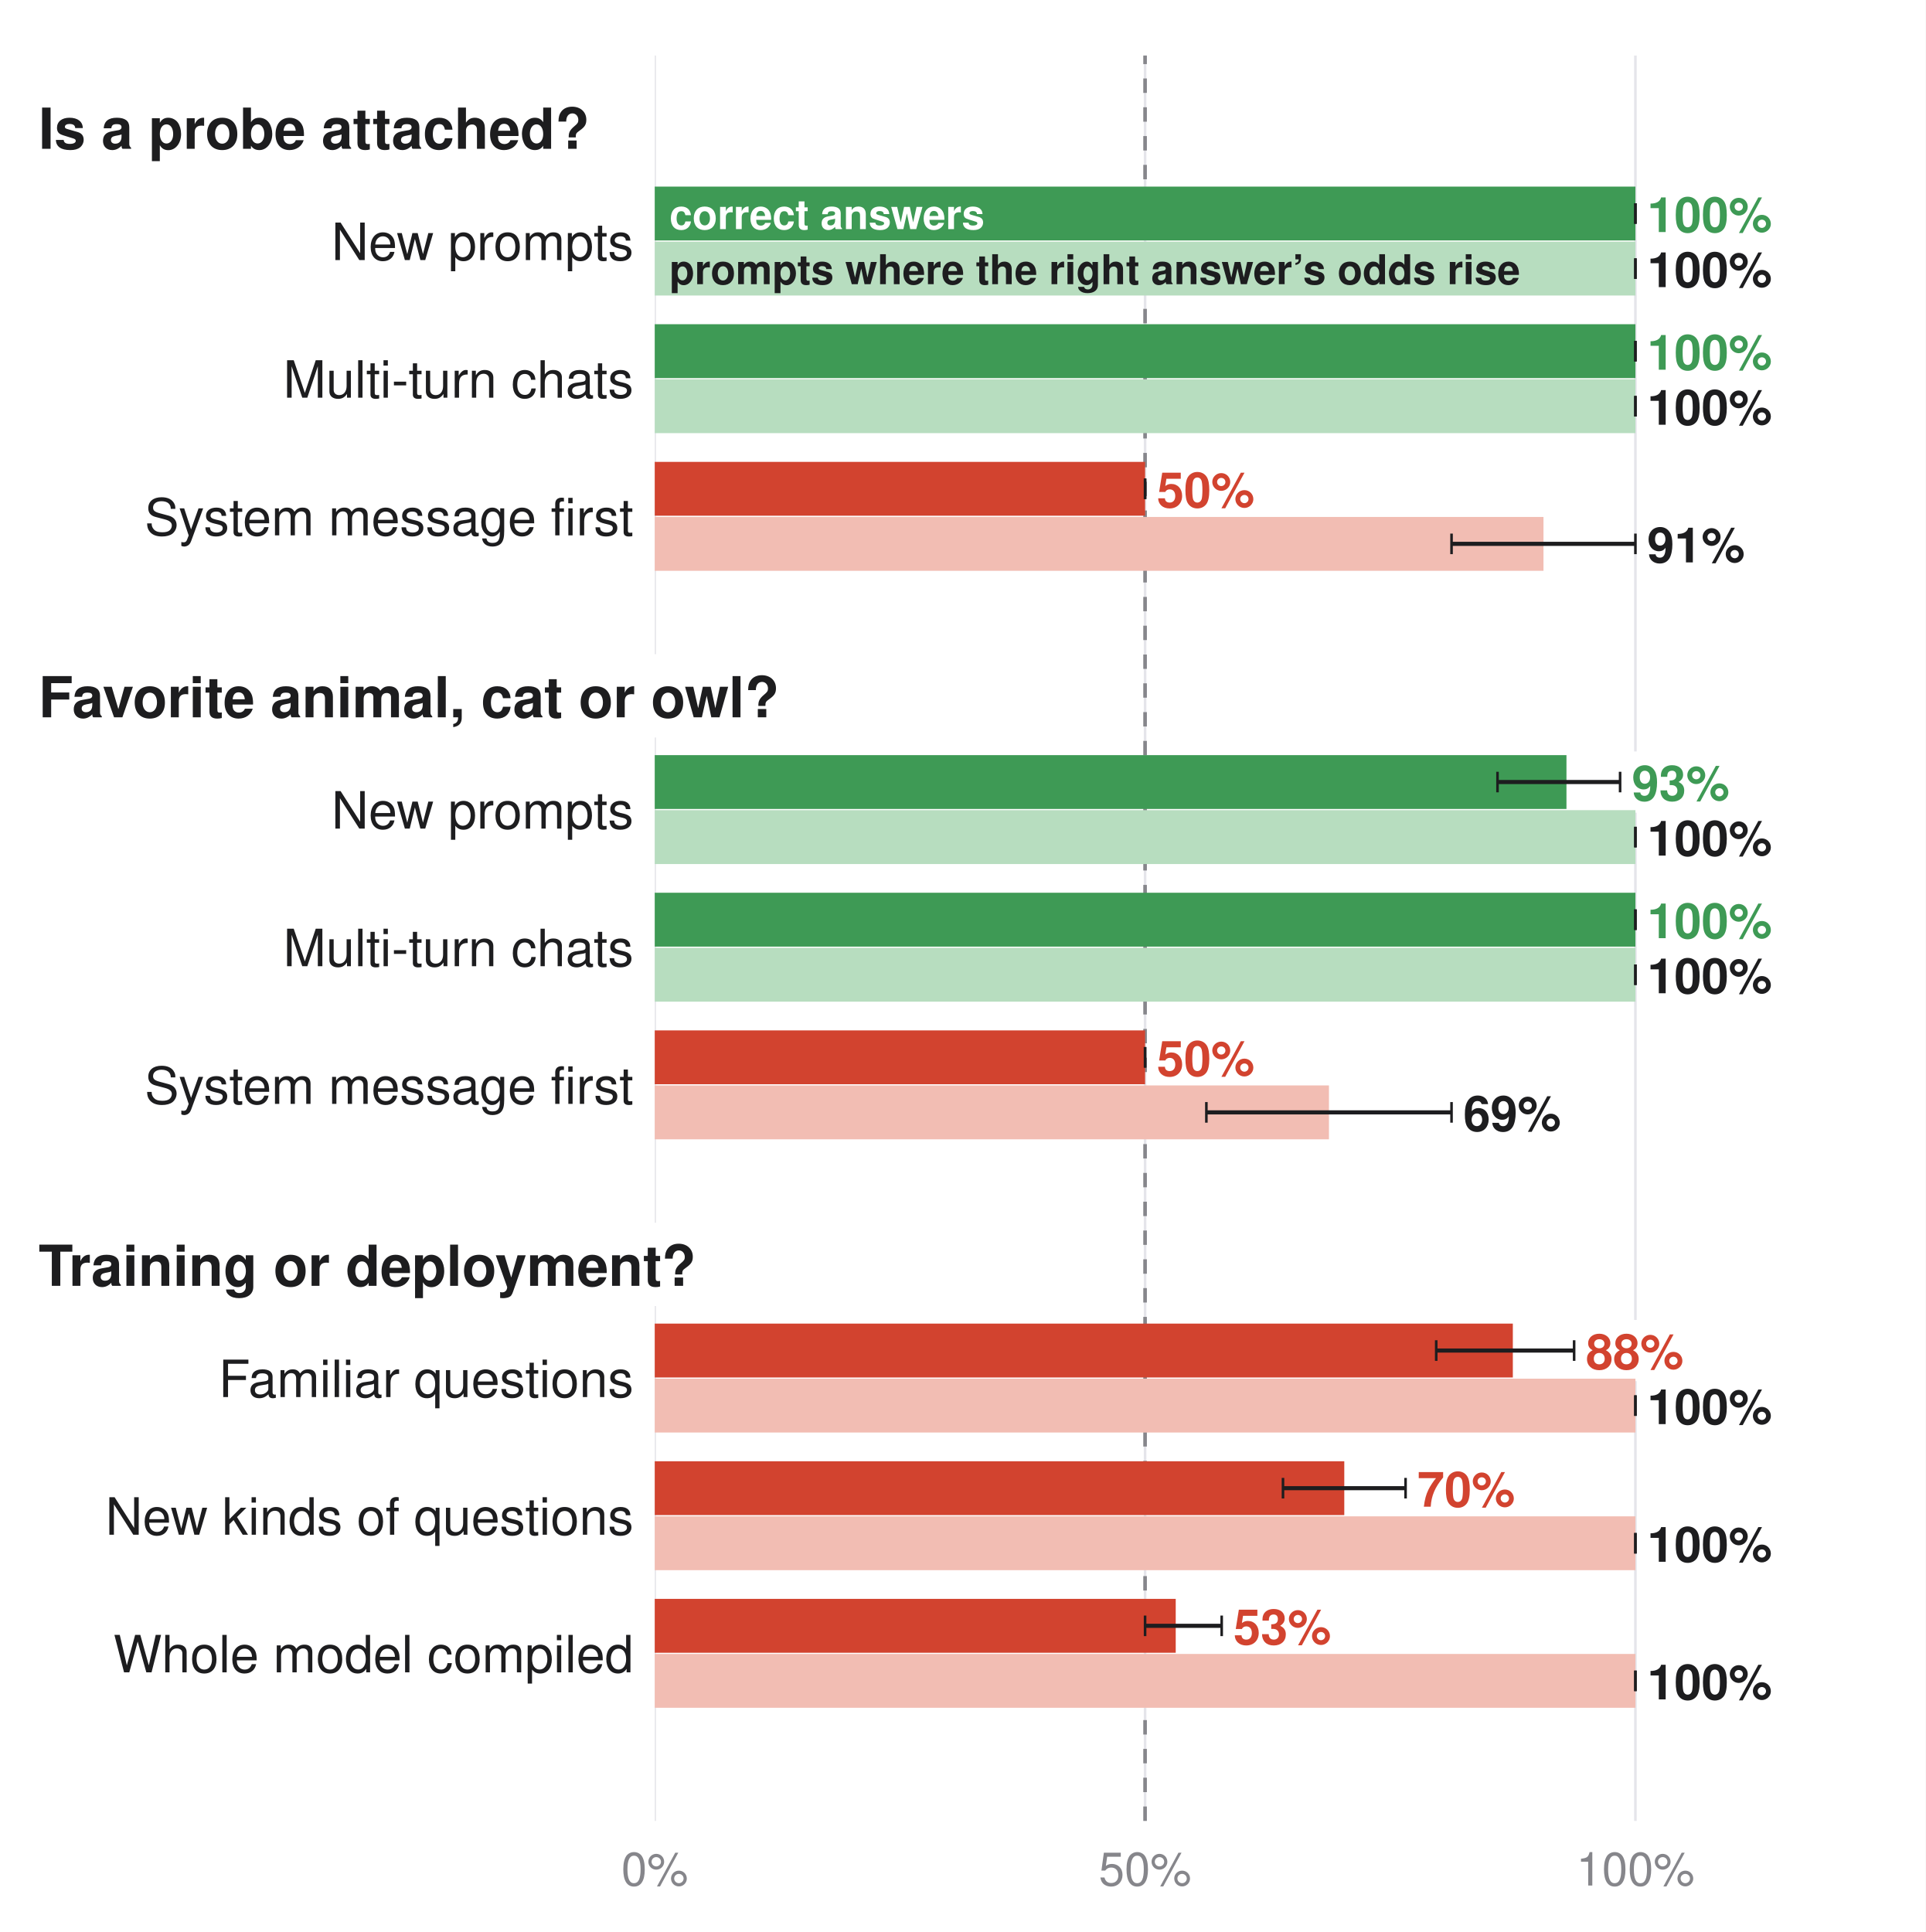
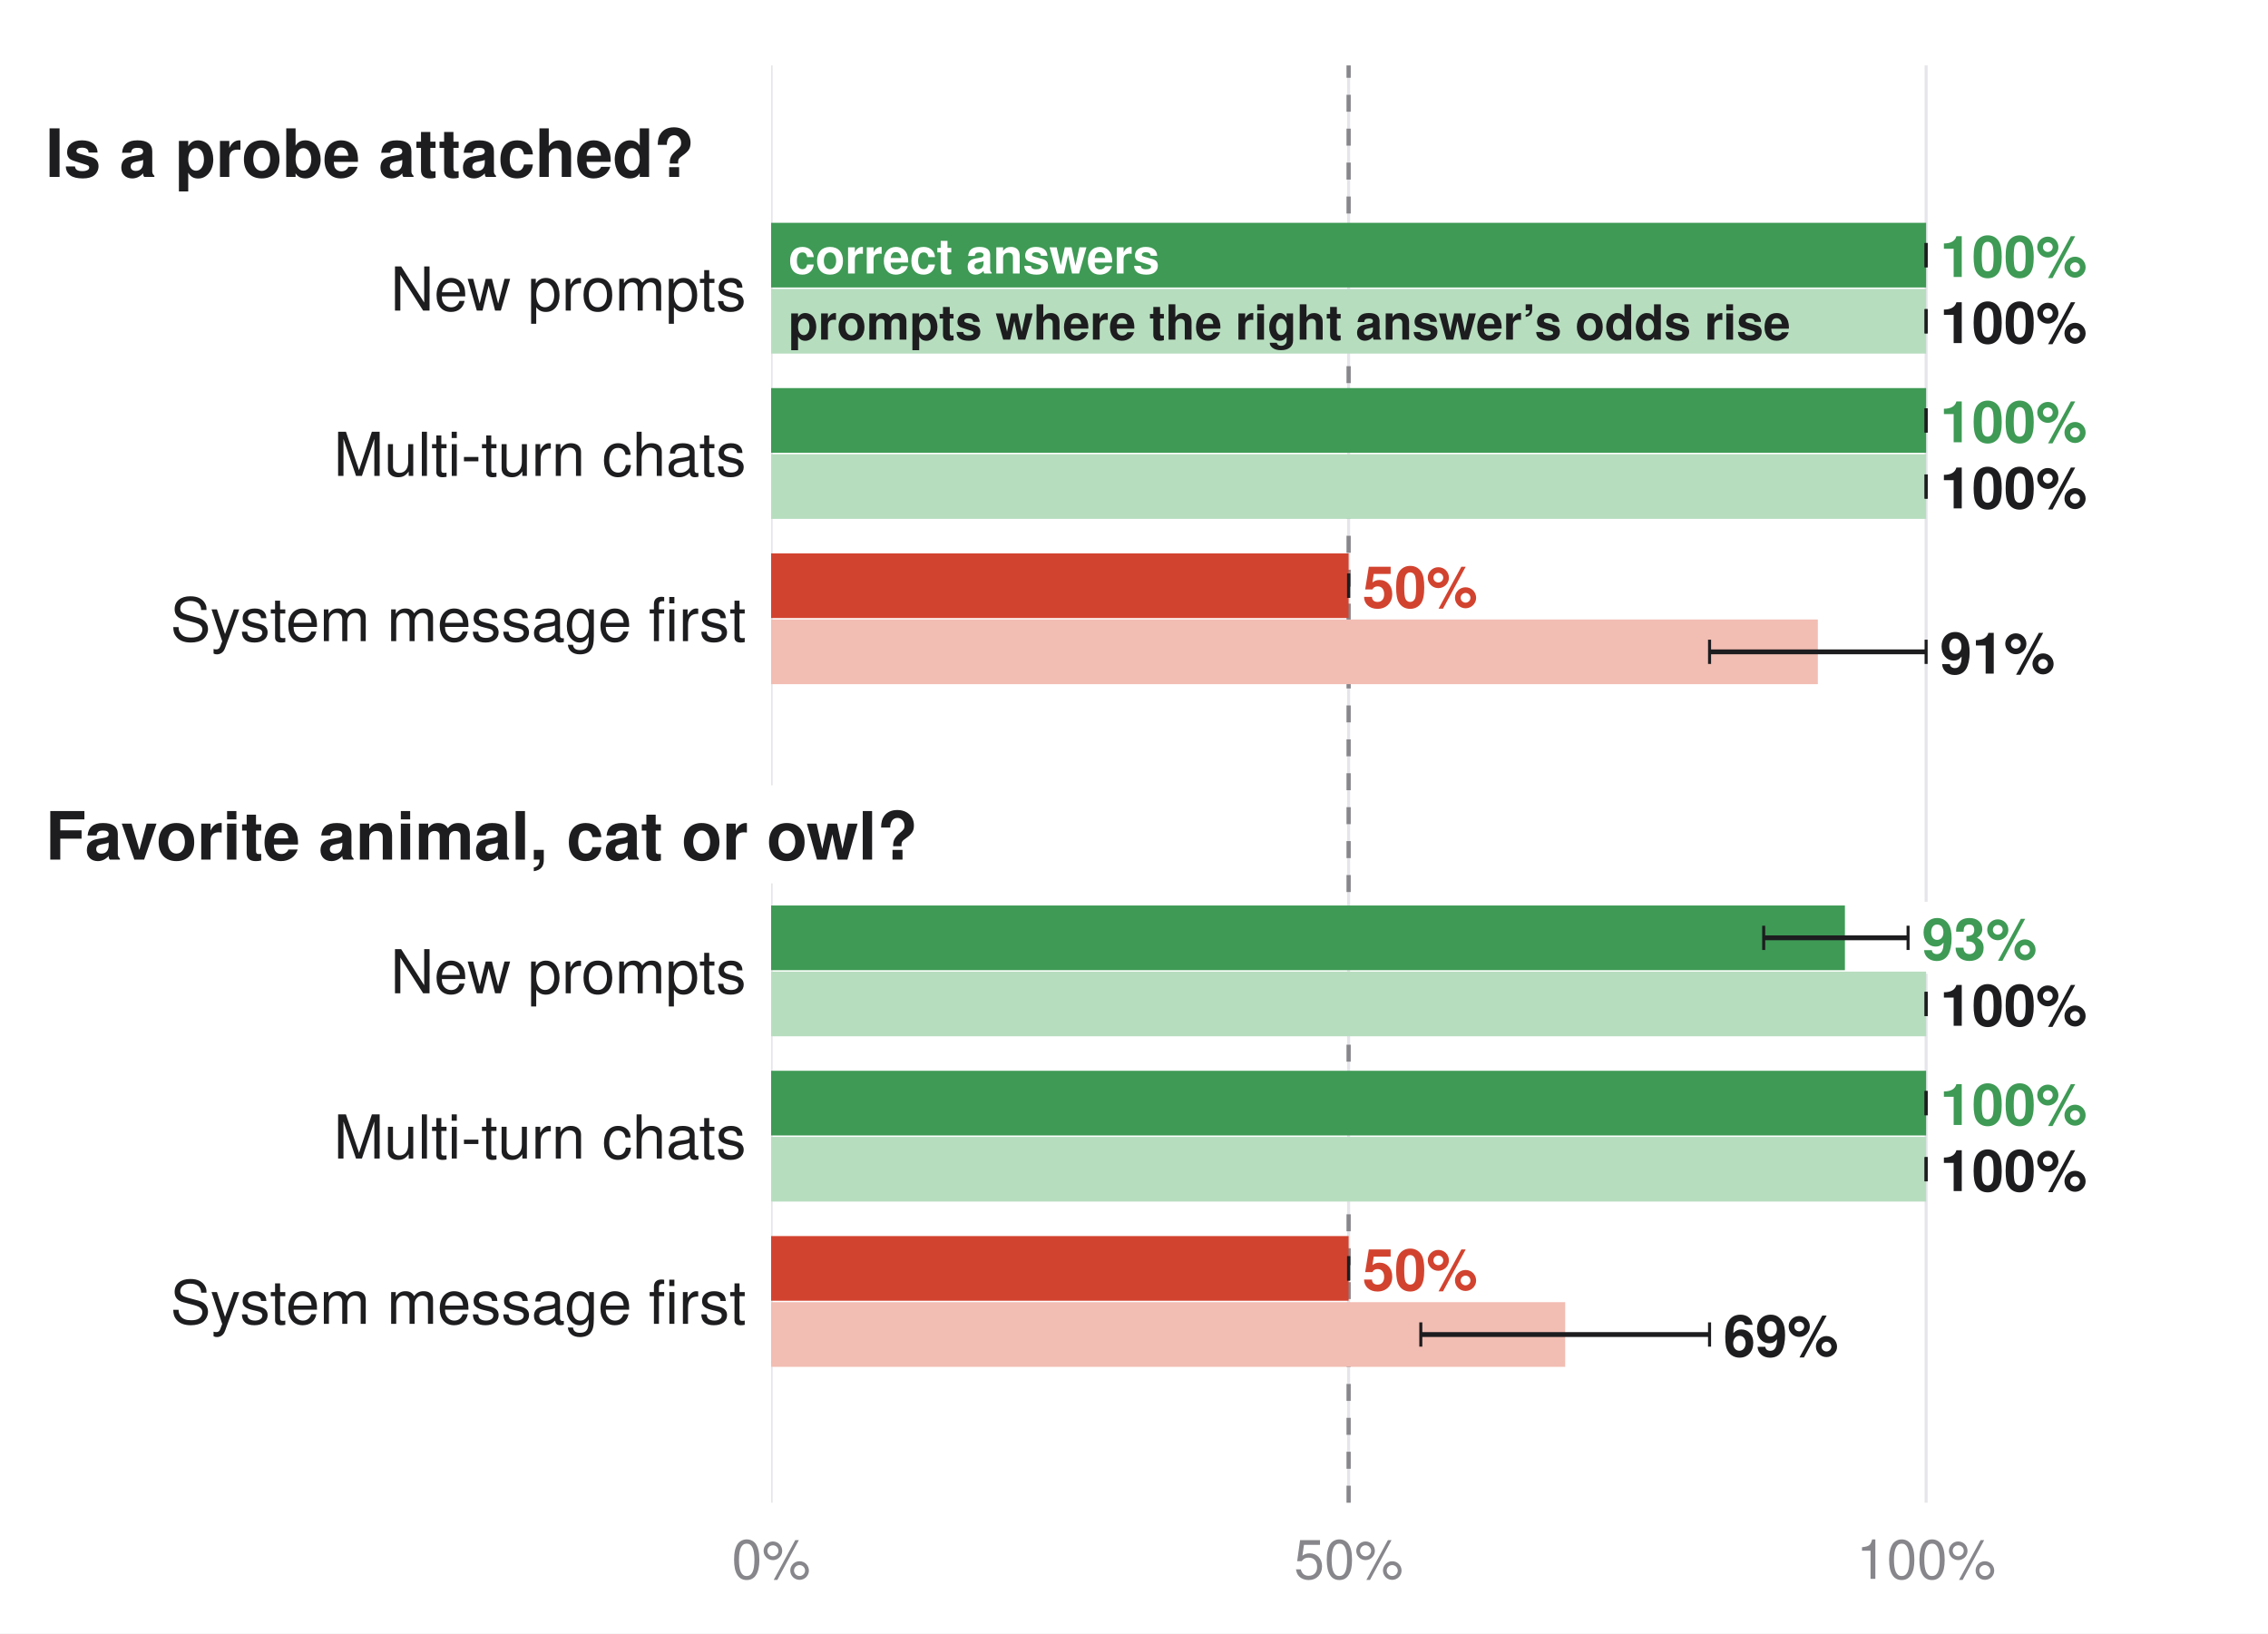
- <svg xmlns="http://www.w3.org/2000/svg" xmlns:xlink="http://www.w3.org/1999/xlink" width="748.8pt" height="751.32pt" viewBox="0 0 748.8 751.32" version="1.1">
+ <svg xmlns="http://www.w3.org/2000/svg" xmlns:xlink="http://www.w3.org/1999/xlink" width="748.8pt" height="539.28pt" viewBox="0 0 748.8 539.28" version="1.1">
  <defs>
    <style type="text/css">*{stroke-linejoin: round; stroke-linecap: butt}</style>
  </defs>
  <g id="figure_1">
    <g id="patch_1">
-       <path d="M 0 751.32  L 748.8 751.32  L 748.8 0  L 0 0  z " style="fill: #ffffff" />
+       <path d="M 0 539.28  L 748.8 539.28  L 748.8 0  L 0 0  z " style="fill: #ffffff" />
    </g>
    <g id="axes_1">
      <g id="patch_2">
-         <path d="M 254.592 708.12  L 666.432 708.12  L 666.432 21.6  L 254.592 21.6  z " style="fill: #ffffff" />
+         <path d="M 254.592 496.08  L 666.432 496.08  L 666.432 21.6  L 254.592 21.6  z " style="fill: #ffffff" />
      </g>
      <g id="matplotlib.axis_1">
        <g id="xtick_1">
          <g id="line2d_1">
-             <path d="M 254.592 708.12  L 254.592 21.6  " clip-path="url(#p5051bbe435)" style="fill: none; stroke: #e5e5ea; stroke-linecap: square" />
+             <path d="M 254.592 496.08  L 254.592 21.6  " clip-path="url(#p1347873244)" style="fill: none; stroke: #e5e5ea; stroke-linecap: square" />
          </g>
          <g id="line2d_2" />
          <g id="text_1">
-             <text style="font-size: 18px; font-family: 'Helvetica Neue', 'Helvetica', 'Arial', 'DejaVu Sans'; text-anchor: middle; fill: #86868b" x="254.592" y="733.256" transform="rotate(-0 254.592 733.256)">0%</text>
+             <text style="font-size: 18px; font-family: 'Helvetica Neue', 'Helvetica', 'Arial', 'DejaVu Sans'; text-anchor: middle; fill: #86868b" x="254.592" y="521.216" transform="rotate(-0 254.592 521.216)">0%</text>
          </g>
        </g>
        <g id="xtick_2">
          <g id="line2d_3">
-             <path d="M 445.259 708.12  L 445.259 21.6  " clip-path="url(#p5051bbe435)" style="fill: none; stroke: #e5e5ea; stroke-linecap: square" />
+             <path d="M 445.259 496.08  L 445.259 21.6  " clip-path="url(#p1347873244)" style="fill: none; stroke: #e5e5ea; stroke-linecap: square" />
          </g>
          <g id="line2d_4" />
          <g id="text_2">
-             <text style="font-size: 18px; font-family: 'Helvetica Neue', 'Helvetica', 'Arial', 'DejaVu Sans'; text-anchor: middle; fill: #86868b" x="445.259" y="733.256" transform="rotate(-0 445.2587 733.256)">50%</text>
+             <text style="font-size: 18px; font-family: 'Helvetica Neue', 'Helvetica', 'Arial', 'DejaVu Sans'; text-anchor: middle; fill: #86868b" x="445.259" y="521.216" transform="rotate(-0 445.2587 521.216)">50%</text>
          </g>
        </g>
        <g id="xtick_3">
          <g id="line2d_5">
-             <path d="M 635.925 708.12  L 635.925 21.6  " clip-path="url(#p5051bbe435)" style="fill: none; stroke: #e5e5ea; stroke-linecap: square" />
+             <path d="M 635.925 496.08  L 635.925 21.6  " clip-path="url(#p1347873244)" style="fill: none; stroke: #e5e5ea; stroke-linecap: square" />
          </g>
          <g id="line2d_6" />
          <g id="text_3">
-             <text style="font-size: 18px; font-family: 'Helvetica Neue', 'Helvetica', 'Arial', 'DejaVu Sans'; text-anchor: middle; fill: #86868b" x="635.925" y="733.256" transform="rotate(-0 635.9253 733.256)">100%</text>
+             <text style="font-size: 18px; font-family: 'Helvetica Neue', 'Helvetica', 'Arial', 'DejaVu Sans'; text-anchor: middle; fill: #86868b" x="635.925" y="521.216" transform="rotate(-0 635.9253 521.216)">100%</text>
          </g>
        </g>
      </g>
      <g id="matplotlib.axis_2" />
      <g id="line2d_7">
-         <path d="M 445.259 708.12  L 445.259 21.6  " clip-path="url(#p5051bbe435)" style="fill: none; stroke-dasharray: 5.6,5.6; stroke-dashoffset: 0; stroke: #86868b; stroke-width: 1.4" />
+         <path d="M 445.259 496.08  L 445.259 21.6  " clip-path="url(#p1347873244)" style="fill: none; stroke-dasharray: 5.6,5.6; stroke-dashoffset: 0; stroke: #86868b; stroke-width: 1.4" />
      </g>
      <g id="text_4">
-         <text style="font-size: 20px; font-family: 'Helvetica Neue', 'Helvetica', 'Arial', 'DejaVu Sans'; text-anchor: end; fill: #1d1d1f" x="246.355" y="101.133" transform="rotate(-0 246.3552 101.1328)">New prompts</text>
+         <text style="font-size: 20px; font-family: 'Helvetica Neue', 'Helvetica', 'Arial', 'DejaVu Sans'; text-anchor: end; fill: #1d1d1f" x="246.355" y="102.534" transform="rotate(-0 246.3552 102.5344)">New prompts</text>
      </g>
      <g id="patch_3">
-         <path d="M 254.592 72.565  L 635.925 72.565  L 635.925 93.51  L 254.592 93.51  z " clip-path="url(#p5051bbe435)" style="fill: #3e9a55" />
+         <path d="M 254.592 73.556  L 635.925 73.556  L 635.925 94.907  L 254.592 94.907  z " clip-path="url(#p1347873244)" style="fill: #3e9a55" />
      </g>
      <g id="text_5">
        <g id="patch_4">
-           <path d="M 639.931 94.932  L 691.76 94.932  L 691.76 71.144  L 639.931 71.144  z " style="fill: #ffffff" />
-         </g>
-         <text style="font-weight: 700; font-size: 19px; font-family: 'Helvetica Neue', 'Helvetica', 'Arial', 'DejaVu Sans'; text-anchor: start; fill: #3e9a55" x="640.501" y="90.239" transform="rotate(-0 640.5013 90.23872)">100%</text>
+           <path d="M 639.931 96.125  L 691.76 96.125  L 691.76 72.337  L 639.931 72.337  z " style="fill: #ffffff" />
+         </g>
+         <text style="font-weight: 700; font-size: 19px; font-family: 'Helvetica Neue', 'Helvetica', 'Arial', 'DejaVu Sans'; text-anchor: start; fill: #3e9a55" x="640.501" y="91.432" transform="rotate(-0 640.5013 91.43236)">100%</text>
      </g>
      <g id="patch_5">
-         <path d="M 254.592 93.975  L 635.925 93.975  L 635.925 114.92  L 254.592 114.92  z " clip-path="url(#p5051bbe435)" style="fill: #b7ddbf" />
+         <path d="M 254.592 95.382  L 635.925 95.382  L 635.925 116.733  L 254.592 116.733  z " clip-path="url(#p1347873244)" style="fill: #b7ddbf" />
      </g>
      <g id="text_6">
        <g id="patch_6">
-           <path d="M 639.931 116.342  L 691.76 116.342  L 691.76 92.554  L 639.931 92.554  z " style="fill: #ffffff" />
-         </g>
-         <text style="font-weight: 700; font-size: 19px; font-family: 'Helvetica Neue', 'Helvetica', 'Arial', 'DejaVu Sans'; text-anchor: start; fill: #1d1d1f" x="640.501" y="111.649" transform="rotate(-0 640.5013 111.6488)">100%</text>
+           <path d="M 639.931 117.951  L 691.76 117.951  L 691.76 94.163  L 639.931 94.163  z " style="fill: #ffffff" />
+         </g>
+         <text style="font-weight: 700; font-size: 19px; font-family: 'Helvetica Neue', 'Helvetica', 'Arial', 'DejaVu Sans'; text-anchor: start; fill: #1d1d1f" x="640.501" y="113.258" transform="rotate(-0 640.5013 113.2584)">100%</text>
      </g>
      <g id="text_7">
-         <text style="font-size: 20px; font-family: 'Helvetica Neue', 'Helvetica', 'Arial', 'DejaVu Sans'; text-anchor: end; fill: #1d1d1f" x="246.355" y="154.658" transform="rotate(-0 246.3552 154.6581)">Multi-turn chats</text>
+         <text style="font-size: 20px; font-family: 'Helvetica Neue', 'Helvetica', 'Arial', 'DejaVu Sans'; text-anchor: end; fill: #1d1d1f" x="246.355" y="157.1" transform="rotate(-0 246.3552 157.0996)">Multi-turn chats</text>
      </g>
      <g id="patch_7">
-         <path d="M 254.592 126.091  L 635.925 126.091  L 635.925 147.035  L 254.592 147.035  z " clip-path="url(#p5051bbe435)" style="fill: #3e9a55" />
+         <path d="M 254.592 128.121  L 635.925 128.121  L 635.925 149.472  L 254.592 149.472  z " clip-path="url(#p1347873244)" style="fill: #3e9a55" />
      </g>
      <g id="text_8">
        <g id="patch_8">
-           <path d="M 639.931 148.457  L 691.76 148.457  L 691.76 124.669  L 639.931 124.669  z " style="fill: #ffffff" />
-         </g>
-         <text style="font-weight: 700; font-size: 19px; font-family: 'Helvetica Neue', 'Helvetica', 'Arial', 'DejaVu Sans'; text-anchor: start; fill: #3e9a55" x="640.501" y="143.764" transform="rotate(-0 640.5013 143.764)">100%</text>
+           <path d="M 639.931 150.691  L 691.76 150.691  L 691.76 126.903  L 639.931 126.903  z " style="fill: #ffffff" />
+         </g>
+         <text style="font-weight: 700; font-size: 19px; font-family: 'Helvetica Neue', 'Helvetica', 'Arial', 'DejaVu Sans'; text-anchor: start; fill: #3e9a55" x="640.501" y="145.998" transform="rotate(-0 640.5013 145.9976)">100%</text>
      </g>
      <g id="patch_9">
-         <path d="M 254.592 147.501  L 635.925 147.501  L 635.925 168.445  L 254.592 168.445  z " clip-path="url(#p5051bbe435)" style="fill: #b7ddbf" />
+         <path d="M 254.592 149.947  L 635.925 149.947  L 635.925 171.298  L 254.592 171.298  z " clip-path="url(#p1347873244)" style="fill: #b7ddbf" />
      </g>
      <g id="text_9">
        <g id="patch_10">
-           <path d="M 639.931 169.867  L 691.76 169.867  L 691.76 146.079  L 639.931 146.079  z " style="fill: #ffffff" />
-         </g>
-         <text style="font-weight: 700; font-size: 19px; font-family: 'Helvetica Neue', 'Helvetica', 'Arial', 'DejaVu Sans'; text-anchor: start; fill: #1d1d1f" x="640.501" y="165.174" transform="rotate(-0 640.5013 165.1741)">100%</text>
+           <path d="M 639.931 172.517  L 691.76 172.517  L 691.76 148.729  L 639.931 148.729  z " style="fill: #ffffff" />
+         </g>
+         <text style="font-weight: 700; font-size: 19px; font-family: 'Helvetica Neue', 'Helvetica', 'Arial', 'DejaVu Sans'; text-anchor: start; fill: #1d1d1f" x="640.501" y="167.824" transform="rotate(-0 640.5013 167.8236)">100%</text>
      </g>
      <g id="text_10">
-         <text style="font-size: 20px; font-family: 'Helvetica Neue', 'Helvetica', 'Arial', 'DejaVu Sans'; text-anchor: end; fill: #1d1d1f" x="246.355" y="208.183" transform="rotate(-0 246.3552 208.1834)">System message first</text>
+         <text style="font-size: 20px; font-family: 'Helvetica Neue', 'Helvetica', 'Arial', 'DejaVu Sans'; text-anchor: end; fill: #1d1d1f" x="246.355" y="211.665" transform="rotate(-0 246.3552 211.6648)">System message first</text>
      </g>
      <g id="patch_11">
-         <path d="M 254.592 179.616  L 445.259 179.616  L 445.259 200.561  L 254.592 200.561  z " clip-path="url(#p5051bbe435)" style="fill: #d2432f" />
+         <path d="M 254.592 182.686  L 445.259 182.686  L 445.259 204.038  L 254.592 204.038  z " clip-path="url(#p1347873244)" style="fill: #d2432f" />
      </g>
      <g id="text_11">
        <g id="patch_12">
-           <path d="M 449.265 201.982  L 490.53 201.982  L 490.53 178.194  L 449.265 178.194  z " style="fill: #ffffff" />
-         </g>
-         <text style="font-weight: 700; font-size: 19px; font-family: 'Helvetica Neue', 'Helvetica', 'Arial', 'DejaVu Sans'; text-anchor: start; fill: #d2432f" x="449.835" y="197.289" transform="rotate(-0 449.8347 197.2893)">50%</text>
+           <path d="M 449.265 205.256  L 490.53 205.256  L 490.53 181.468  L 449.265 181.468  z " style="fill: #ffffff" />
+         </g>
+         <text style="font-weight: 700; font-size: 19px; font-family: 'Helvetica Neue', 'Helvetica', 'Arial', 'DejaVu Sans'; text-anchor: start; fill: #d2432f" x="449.835" y="200.563" transform="rotate(-0 449.8347 200.5628)">50%</text>
      </g>
      <g id="patch_13">
-         <path d="M 254.592 201.026  L 600.175 201.026  L 600.175 221.971  L 254.592 221.971  z " clip-path="url(#p5051bbe435)" style="fill: #f2bdb3" />
+         <path d="M 254.592 204.512  L 600.175 204.512  L 600.175 225.864  L 254.592 225.864  z " clip-path="url(#p1347873244)" style="fill: #f2bdb3" />
      </g>
      <g id="text_12">
        <g id="patch_14">
-           <path d="M 639.931 223.392  L 681.197 223.392  L 681.197 199.604  L 639.931 199.604  z " style="fill: #ffffff" />
-         </g>
-         <text style="font-weight: 700; font-size: 19px; font-family: 'Helvetica Neue', 'Helvetica', 'Arial', 'DejaVu Sans'; text-anchor: start; fill: #1d1d1f" x="640.501" y="218.699" transform="rotate(-0 640.5013 218.6994)">91%</text>
+           <path d="M 639.931 227.082  L 681.197 227.082  L 681.197 203.294  L 639.931 203.294  z " style="fill: #ffffff" />
+         </g>
+         <text style="font-weight: 700; font-size: 19px; font-family: 'Helvetica Neue', 'Helvetica', 'Arial', 'DejaVu Sans'; text-anchor: start; fill: #1d1d1f" x="640.501" y="222.389" transform="rotate(-0 640.5013 222.3888)">91%</text>
      </g>
      <g id="text_13">
-         <text style="font-size: 20px; font-family: 'Helvetica Neue', 'Helvetica', 'Arial', 'DejaVu Sans'; text-anchor: end; fill: #1d1d1f" x="246.355" y="322.215" transform="rotate(-0 246.3552 322.2155)">New prompts</text>
+         <text style="font-size: 20px; font-family: 'Helvetica Neue', 'Helvetica', 'Arial', 'DejaVu Sans'; text-anchor: end; fill: #1d1d1f" x="246.355" y="327.912" transform="rotate(-0 246.3552 327.9124)">New prompts</text>
      </g>
      <g id="patch_15">
-         <path d="M 254.592 293.648  L 609.113 293.648  L 609.113 314.593  L 254.592 314.593  z " clip-path="url(#p5051bbe435)" style="fill: #3e9a55" />
+         <path d="M 254.592 298.934  L 609.113 298.934  L 609.113 320.285  L 254.592 320.285  z " clip-path="url(#p1347873244)" style="fill: #3e9a55" />
      </g>
      <g id="text_14">
        <g id="patch_16">
-           <path d="M 633.973 316.014  L 675.239 316.014  L 675.239 292.226  L 633.973 292.226  z " style="fill: #ffffff" />
-         </g>
-         <text style="font-weight: 700; font-size: 19px; font-family: 'Helvetica Neue', 'Helvetica', 'Arial', 'DejaVu Sans'; text-anchor: start; fill: #3e9a55" x="634.543" y="311.321" transform="rotate(-0 634.543 311.3214)">93%</text>
+           <path d="M 633.973 321.503  L 675.239 321.503  L 675.239 297.715  L 633.973 297.715  z " style="fill: #ffffff" />
+         </g>
+         <text style="font-weight: 700; font-size: 19px; font-family: 'Helvetica Neue', 'Helvetica', 'Arial', 'DejaVu Sans'; text-anchor: start; fill: #3e9a55" x="634.543" y="316.81" transform="rotate(-0 634.543 316.8104)">93%</text>
      </g>
      <g id="patch_17">
-         <path d="M 254.592 315.058  L 635.925 315.058  L 635.925 336.003  L 254.592 336.003  z " clip-path="url(#p5051bbe435)" style="fill: #b7ddbf" />
+         <path d="M 254.592 320.76  L 635.925 320.76  L 635.925 342.111  L 254.592 342.111  z " clip-path="url(#p1347873244)" style="fill: #b7ddbf" />
      </g>
      <g id="text_15">
        <g id="patch_18">
-           <path d="M 639.931 337.425  L 691.76 337.425  L 691.76 313.637  L 639.931 313.637  z " style="fill: #ffffff" />
-         </g>
-         <text style="font-weight: 700; font-size: 19px; font-family: 'Helvetica Neue', 'Helvetica', 'Arial', 'DejaVu Sans'; text-anchor: start; fill: #1d1d1f" x="640.501" y="332.732" transform="rotate(-0 640.5013 332.7315)">100%</text>
+           <path d="M 639.931 343.329  L 691.76 343.329  L 691.76 319.541  L 639.931 319.541  z " style="fill: #ffffff" />
+         </g>
+         <text style="font-weight: 700; font-size: 19px; font-family: 'Helvetica Neue', 'Helvetica', 'Arial', 'DejaVu Sans'; text-anchor: start; fill: #1d1d1f" x="640.501" y="338.636" transform="rotate(-0 640.5013 338.6364)">100%</text>
      </g>
      <g id="text_16">
-         <text style="font-size: 20px; font-family: 'Helvetica Neue', 'Helvetica', 'Arial', 'DejaVu Sans'; text-anchor: end; fill: #1d1d1f" x="246.355" y="375.741" transform="rotate(-0 246.3552 375.7408)">Multi-turn chats</text>
+         <text style="font-size: 20px; font-family: 'Helvetica Neue', 'Helvetica', 'Arial', 'DejaVu Sans'; text-anchor: end; fill: #1d1d1f" x="246.355" y="382.478" transform="rotate(-0 246.3552 382.4776)">Multi-turn chats</text>
      </g>
      <g id="patch_19">
-         <path d="M 254.592 347.173  L 635.925 347.173  L 635.925 368.118  L 254.592 368.118  z " clip-path="url(#p5051bbe435)" style="fill: #3e9a55" />
+         <path d="M 254.592 353.499  L 635.925 353.499  L 635.925 374.85  L 254.592 374.85  z " clip-path="url(#p1347873244)" style="fill: #3e9a55" />
      </g>
      <g id="text_17">
        <g id="patch_20">
-           <path d="M 639.931 369.54  L 691.76 369.54  L 691.76 345.752  L 639.931 345.752  z " style="fill: #ffffff" />
-         </g>
-         <text style="font-weight: 700; font-size: 19px; font-family: 'Helvetica Neue', 'Helvetica', 'Arial', 'DejaVu Sans'; text-anchor: start; fill: #3e9a55" x="640.501" y="364.847" transform="rotate(-0 640.5013 364.8467)">100%</text>
+           <path d="M 639.931 376.069  L 691.76 376.069  L 691.76 352.281  L 639.931 352.281  z " style="fill: #ffffff" />
+         </g>
+         <text style="font-weight: 700; font-size: 19px; font-family: 'Helvetica Neue', 'Helvetica', 'Arial', 'DejaVu Sans'; text-anchor: start; fill: #3e9a55" x="640.501" y="371.376" transform="rotate(-0 640.5013 371.3756)">100%</text>
      </g>
      <g id="patch_21">
-         <path d="M 254.592 368.583  L 635.925 368.583  L 635.925 389.528  L 254.592 389.528  z " clip-path="url(#p5051bbe435)" style="fill: #b7ddbf" />
+         <path d="M 254.592 375.325  L 635.925 375.325  L 635.925 396.676  L 254.592 396.676  z " clip-path="url(#p1347873244)" style="fill: #b7ddbf" />
      </g>
      <g id="text_18">
        <g id="patch_22">
-           <path d="M 639.931 390.95  L 691.76 390.95  L 691.76 367.162  L 639.931 367.162  z " style="fill: #ffffff" />
-         </g>
-         <text style="font-weight: 700; font-size: 19px; font-family: 'Helvetica Neue', 'Helvetica', 'Arial', 'DejaVu Sans'; text-anchor: start; fill: #1d1d1f" x="640.501" y="386.257" transform="rotate(-0 640.5013 386.2568)">100%</text>
+           <path d="M 639.931 397.895  L 691.76 397.895  L 691.76 374.107  L 639.931 374.107  z " style="fill: #ffffff" />
+         </g>
+         <text style="font-weight: 700; font-size: 19px; font-family: 'Helvetica Neue', 'Helvetica', 'Arial', 'DejaVu Sans'; text-anchor: start; fill: #1d1d1f" x="640.501" y="393.202" transform="rotate(-0 640.5013 393.2016)">100%</text>
      </g>
      <g id="text_19">
-         <text style="font-size: 20px; font-family: 'Helvetica Neue', 'Helvetica', 'Arial', 'DejaVu Sans'; text-anchor: end; fill: #1d1d1f" x="246.355" y="429.266" transform="rotate(-0 246.3552 429.2661)">System message first</text>
+         <text style="font-size: 20px; font-family: 'Helvetica Neue', 'Helvetica', 'Arial', 'DejaVu Sans'; text-anchor: end; fill: #1d1d1f" x="246.355" y="437.043" transform="rotate(-0 246.3552 437.0428)">System message first</text>
      </g>
      <g id="patch_23">
-         <path d="M 254.592 400.699  L 445.259 400.699  L 445.259 421.643  L 254.592 421.643  z " clip-path="url(#p5051bbe435)" style="fill: #d2432f" />
+         <path d="M 254.592 408.064  L 445.259 408.064  L 445.259 429.416  L 254.592 429.416  z " clip-path="url(#p1347873244)" style="fill: #d2432f" />
      </g>
      <g id="text_20">
        <g id="patch_24">
-           <path d="M 449.265 423.065  L 490.53 423.065  L 490.53 399.277  L 449.265 399.277  z " style="fill: #ffffff" />
-         </g>
-         <text style="font-weight: 700; font-size: 19px; font-family: 'Helvetica Neue', 'Helvetica', 'Arial', 'DejaVu Sans'; text-anchor: start; fill: #d2432f" x="449.835" y="418.372" transform="rotate(-0 449.8347 418.372)">50%</text>
+           <path d="M 449.265 430.634  L 490.53 430.634  L 490.53 406.846  L 449.265 406.846  z " style="fill: #ffffff" />
+         </g>
+         <text style="font-weight: 700; font-size: 19px; font-family: 'Helvetica Neue', 'Helvetica', 'Arial', 'DejaVu Sans'; text-anchor: start; fill: #d2432f" x="449.835" y="425.941" transform="rotate(-0 449.8347 425.9408)">50%</text>
      </g>
      <g id="patch_25">
-         <path d="M 254.592 422.109  L 516.759 422.109  L 516.759 443.053  L 254.592 443.053  z " clip-path="url(#p5051bbe435)" style="fill: #f2bdb3" />
+         <path d="M 254.592 429.89  L 516.759 429.89  L 516.759 451.242  L 254.592 451.242  z " clip-path="url(#p1347873244)" style="fill: #f2bdb3" />
      </g>
      <g id="text_21">
        <g id="patch_26">
-           <path d="M 568.431 444.475  L 609.697 444.475  L 609.697 420.687  L 568.431 420.687  z " style="fill: #ffffff" />
-         </g>
-         <text style="font-weight: 700; font-size: 19px; font-family: 'Helvetica Neue', 'Helvetica', 'Arial', 'DejaVu Sans'; text-anchor: start; fill: #1d1d1f" x="569.001" y="439.782" transform="rotate(-0 569.0013 439.7821)">69%</text>
+           <path d="M 568.431 452.46  L 609.697 452.46  L 609.697 428.672  L 568.431 428.672  z " style="fill: #ffffff" />
+         </g>
+         <text style="font-weight: 700; font-size: 19px; font-family: 'Helvetica Neue', 'Helvetica', 'Arial', 'DejaVu Sans'; text-anchor: start; fill: #1d1d1f" x="569.001" y="447.767" transform="rotate(-0 569.0013 447.7668)">69%</text>
      </g>
      <g id="text_22">
-         <text style="font-size: 20px; font-family: 'Helvetica Neue', 'Helvetica', 'Arial', 'DejaVu Sans'; text-anchor: end; fill: #1d1d1f" x="246.355" y="543.298" transform="rotate(-0 246.3552 543.2982)">Familiar questions</text>
-       </g>
-       <g id="patch_27">
-         <path d="M 254.592 514.731  L 588.259 514.731  L 588.259 535.675  L 254.592 535.675  z " clip-path="url(#p5051bbe435)" style="fill: #d2432f" />
+         <text style="font-weight: 700; font-size: 16px; font-family: 'Helvetica Neue', 'Helvetica', 'Arial', 'DejaVu Sans'; text-anchor: start; fill: #ffffff" x="260.312" y="90.295" transform="rotate(-0 260.312 90.29536)">correct answers</text>
      </g>
      <g id="text_23">
-         <g id="patch_28">
-           <path d="M 616.098 537.097  L 657.364 537.097  L 657.364 513.309  L 616.098 513.309  z " style="fill: #ffffff" />
-         </g>
-         <text style="font-weight: 700; font-size: 19px; font-family: 'Helvetica Neue', 'Helvetica', 'Arial', 'DejaVu Sans'; text-anchor: start; fill: #d2432f" x="616.668" y="532.404" transform="rotate(-0 616.668 532.4041)">88%</text>
-       </g>
-       <g id="patch_29">
-         <path d="M 254.592 536.141  L 635.925 536.141  L 635.925 557.086  L 254.592 557.086  z " clip-path="url(#p5051bbe435)" style="fill: #f2bdb3" />
+         <text style="font-weight: 700; font-size: 16px; font-family: 'Helvetica Neue', 'Helvetica', 'Arial', 'DejaVu Sans'; text-anchor: start; fill: #1d1d1f" x="260.312" y="112.121" transform="rotate(-0 260.312 112.1214)">prompts where the right answer’s odds rise</text>
      </g>
      <g id="text_24">
-         <g id="patch_30">
-           <path d="M 639.931 558.507  L 691.76 558.507  L 691.76 534.719  L 639.931 534.719  z " style="fill: #ffffff" />
-         </g>
-         <text style="font-weight: 700; font-size: 19px; font-family: 'Helvetica Neue', 'Helvetica', 'Arial', 'DejaVu Sans'; text-anchor: start; fill: #1d1d1f" x="640.501" y="553.814" transform="rotate(-0 640.5013 553.8143)">100%</text>
-       </g>
-       <g id="text_25">
-         <text style="font-size: 20px; font-family: 'Helvetica Neue', 'Helvetica', 'Arial', 'DejaVu Sans'; text-anchor: end; fill: #1d1d1f" x="246.355" y="596.823" transform="rotate(-0 246.3552 596.8235)">New kinds of questions</text>
-       </g>
-       <g id="patch_31">
-         <path d="M 254.592 568.256  L 522.717 568.256  L 522.717 589.201  L 254.592 589.201  z " clip-path="url(#p5051bbe435)" style="fill: #d2432f" />
-       </g>
-       <g id="text_26">
-         <g id="patch_32">
-           <path d="M 550.556 590.622  L 591.822 590.622  L 591.822 566.834  L 550.556 566.834  z " style="fill: #ffffff" />
-         </g>
-         <text style="font-weight: 700; font-size: 19px; font-family: 'Helvetica Neue', 'Helvetica', 'Arial', 'DejaVu Sans'; text-anchor: start; fill: #d2432f" x="551.126" y="585.929" transform="rotate(-0 551.1263 585.9294)">70%</text>
-       </g>
-       <g id="patch_33">
-         <path d="M 254.592 589.666  L 635.925 589.666  L 635.925 610.611  L 254.592 610.611  z " clip-path="url(#p5051bbe435)" style="fill: #f2bdb3" />
-       </g>
-       <g id="text_27">
-         <g id="patch_34">
-           <path d="M 639.931 612.033  L 691.76 612.033  L 691.76 588.245  L 639.931 588.245  z " style="fill: #ffffff" />
-         </g>
-         <text style="font-weight: 700; font-size: 19px; font-family: 'Helvetica Neue', 'Helvetica', 'Arial', 'DejaVu Sans'; text-anchor: start; fill: #1d1d1f" x="640.501" y="607.34" transform="rotate(-0 640.5013 607.3395)">100%</text>
-       </g>
-       <g id="text_28">
-         <text style="font-size: 20px; font-family: 'Helvetica Neue', 'Helvetica', 'Arial', 'DejaVu Sans'; text-anchor: end; fill: #1d1d1f" x="246.355" y="650.349" transform="rotate(-0 246.3552 650.3488)">Whole model compiled</text>
-       </g>
-       <g id="patch_35">
-         <path d="M 254.592 621.781  L 457.175 621.781  L 457.175 642.726  L 254.592 642.726  z " clip-path="url(#p5051bbe435)" style="fill: #d2432f" />
-       </g>
-       <g id="text_29">
-         <g id="patch_36">
-           <path d="M 479.056 644.148  L 520.322 644.148  L 520.322 620.36  L 479.056 620.36  z " style="fill: #ffffff" />
-         </g>
-         <text style="font-weight: 700; font-size: 19px; font-family: 'Helvetica Neue', 'Helvetica', 'Arial', 'DejaVu Sans'; text-anchor: start; fill: #d2432f" x="479.626" y="639.455" transform="rotate(-0 479.6263 639.4547)">53%</text>
-       </g>
-       <g id="patch_37">
-         <path d="M 254.592 643.191  L 635.925 643.191  L 635.925 664.136  L 254.592 664.136  z " clip-path="url(#p5051bbe435)" style="fill: #f2bdb3" />
-       </g>
-       <g id="text_30">
-         <g id="patch_38">
-           <path d="M 639.931 665.558  L 691.76 665.558  L 691.76 641.77  L 639.931 641.77  z " style="fill: #ffffff" />
-         </g>
-         <text style="font-weight: 700; font-size: 19px; font-family: 'Helvetica Neue', 'Helvetica', 'Arial', 'DejaVu Sans'; text-anchor: start; fill: #1d1d1f" x="640.501" y="660.865" transform="rotate(-0 640.5013 660.8648)">100%</text>
-       </g>
-       <g id="text_31">
-         <text style="font-weight: 700; font-size: 16px; font-family: 'Helvetica Neue', 'Helvetica', 'Arial', 'DejaVu Sans'; text-anchor: start; fill: #ffffff" x="260.312" y="89.102" transform="rotate(-0 260.312 89.10172)">correct answers</text>
-       </g>
-       <g id="text_32">
-         <text style="font-weight: 700; font-size: 16px; font-family: 'Helvetica Neue', 'Helvetica', 'Arial', 'DejaVu Sans'; text-anchor: start; fill: #1d1d1f" x="260.312" y="110.512" transform="rotate(-0 260.312 110.5118)">prompts where the right answer’s odds rise</text>
-       </g>
-       <g id="text_33">
-         <g id="patch_39">
-           <path d="M 11.896 65.718  L 233.175 65.718  L 233.175 33.334  L 11.896 33.334  z " style="fill: #ffffff" />
-         </g>
-         <text style="font-weight: 700; font-size: 22px; font-family: 'Helvetica Neue', 'Helvetica', 'Arial', 'DejaVu Sans'; text-anchor: start; fill: #1d1d1f" x="14.976" y="57.864" transform="rotate(-0 14.976 57.86424)">Is a probe attached?</text>
+         <g id="patch_27">
+           <path d="M 11.896 66.261  L 233.175 66.261  L 233.175 33.877  L 11.896 33.877  z " style="fill: #ffffff" />
+         </g>
+         <text style="font-weight: 700; font-size: 22px; font-family: 'Helvetica Neue', 'Helvetica', 'Arial', 'DejaVu Sans'; text-anchor: start; fill: #1d1d1f" x="14.976" y="58.407" transform="rotate(-0 14.976 58.4068)">Is a probe attached?</text>
      </g>
      <g id="LineCollection_1">
-         <path d="M 635.925 83.038  L 635.925 83.038  " clip-path="url(#p5051bbe435)" style="fill: none; stroke: #1d1d1f; stroke-width: 1.6" />
+         <path d="M 635.925 84.231  L 635.925 84.231  " clip-path="url(#p1347873244)" style="fill: none; stroke: #1d1d1f; stroke-width: 1.6" />
      </g>
      <g id="line2d_8">
        <defs>
-           <path id="mcd65fc09f9" d="M 0 4  L 0 -4  " style="stroke: #1d1d1f" />
+           <path id="md95933a3d7" d="M 0 4  L 0 -4  " style="stroke: #1d1d1f" />
        </defs>
-         <g clip-path="url(#p5051bbe435)">
-           <use xlink:href="#mcd65fc09f9" x="635.925" y="83.038" style="fill: #1f77b4; stroke: #1d1d1f" />
+         <g clip-path="url(#p1347873244)">
+           <use xlink:href="#md95933a3d7" x="635.925" y="84.231" style="fill: #1f77b4; stroke: #1d1d1f" />
        </g>
      </g>
      <g id="line2d_9">
-         <g clip-path="url(#p5051bbe435)">
-           <use xlink:href="#mcd65fc09f9" x="635.925" y="83.038" style="fill: #1f77b4; stroke: #1d1d1f" />
+         <g clip-path="url(#p1347873244)">
+           <use xlink:href="#md95933a3d7" x="635.925" y="84.231" style="fill: #1f77b4; stroke: #1d1d1f" />
        </g>
      </g>
      <g id="LineCollection_2">
-         <path d="M 635.925 104.448  L 635.925 104.448  " clip-path="url(#p5051bbe435)" style="fill: none; stroke: #1d1d1f; stroke-width: 1.6" />
+         <path d="M 635.925 106.057  L 635.925 106.057  " clip-path="url(#p1347873244)" style="fill: none; stroke: #1d1d1f; stroke-width: 1.6" />
      </g>
      <g id="line2d_10">
-         <g clip-path="url(#p5051bbe435)">
-           <use xlink:href="#mcd65fc09f9" x="635.925" y="104.448" style="fill: #1f77b4; stroke: #1d1d1f" />
+         <g clip-path="url(#p1347873244)">
+           <use xlink:href="#md95933a3d7" x="635.925" y="106.057" style="fill: #1f77b4; stroke: #1d1d1f" />
        </g>
      </g>
      <g id="line2d_11">
-         <g clip-path="url(#p5051bbe435)">
-           <use xlink:href="#mcd65fc09f9" x="635.925" y="104.448" style="fill: #1f77b4; stroke: #1d1d1f" />
+         <g clip-path="url(#p1347873244)">
+           <use xlink:href="#md95933a3d7" x="635.925" y="106.057" style="fill: #1f77b4; stroke: #1d1d1f" />
        </g>
      </g>
      <g id="LineCollection_3">
-         <path d="M 635.925 136.563  L 635.925 136.563  " clip-path="url(#p5051bbe435)" style="fill: none; stroke: #1d1d1f; stroke-width: 1.6" />
+         <path d="M 635.925 138.797  L 635.925 138.797  " clip-path="url(#p1347873244)" style="fill: none; stroke: #1d1d1f; stroke-width: 1.6" />
      </g>
      <g id="line2d_12">
-         <g clip-path="url(#p5051bbe435)">
-           <use xlink:href="#mcd65fc09f9" x="635.925" y="136.563" style="fill: #1f77b4; stroke: #1d1d1f" />
+         <g clip-path="url(#p1347873244)">
+           <use xlink:href="#md95933a3d7" x="635.925" y="138.797" style="fill: #1f77b4; stroke: #1d1d1f" />
        </g>
      </g>
      <g id="line2d_13">
-         <g clip-path="url(#p5051bbe435)">
-           <use xlink:href="#mcd65fc09f9" x="635.925" y="136.563" style="fill: #1f77b4; stroke: #1d1d1f" />
+         <g clip-path="url(#p1347873244)">
+           <use xlink:href="#md95933a3d7" x="635.925" y="138.797" style="fill: #1f77b4; stroke: #1d1d1f" />
        </g>
      </g>
      <g id="LineCollection_4">
-         <path d="M 635.925 157.973  L 635.925 157.973  " clip-path="url(#p5051bbe435)" style="fill: none; stroke: #1d1d1f; stroke-width: 1.6" />
+         <path d="M 635.925 160.623  L 635.925 160.623  " clip-path="url(#p1347873244)" style="fill: none; stroke: #1d1d1f; stroke-width: 1.6" />
      </g>
      <g id="line2d_14">
-         <g clip-path="url(#p5051bbe435)">
-           <use xlink:href="#mcd65fc09f9" x="635.925" y="157.973" style="fill: #1f77b4; stroke: #1d1d1f" />
+         <g clip-path="url(#p1347873244)">
+           <use xlink:href="#md95933a3d7" x="635.925" y="160.623" style="fill: #1f77b4; stroke: #1d1d1f" />
        </g>
      </g>
      <g id="line2d_15">
-         <g clip-path="url(#p5051bbe435)">
-           <use xlink:href="#mcd65fc09f9" x="635.925" y="157.973" style="fill: #1f77b4; stroke: #1d1d1f" />
+         <g clip-path="url(#p1347873244)">
+           <use xlink:href="#md95933a3d7" x="635.925" y="160.623" style="fill: #1f77b4; stroke: #1d1d1f" />
        </g>
      </g>
      <g id="LineCollection_5">
-         <path d="M 445.259 190.088  L 445.259 190.088  " clip-path="url(#p5051bbe435)" style="fill: none; stroke: #1d1d1f; stroke-width: 1.6" />
+         <path d="M 445.259 193.362  L 445.259 193.362  " clip-path="url(#p1347873244)" style="fill: none; stroke: #1d1d1f; stroke-width: 1.6" />
      </g>
      <g id="line2d_16">
-         <g clip-path="url(#p5051bbe435)">
-           <use xlink:href="#mcd65fc09f9" x="445.259" y="190.088" style="fill: #1f77b4; stroke: #1d1d1f" />
+         <g clip-path="url(#p1347873244)">
+           <use xlink:href="#md95933a3d7" x="445.259" y="193.362" style="fill: #1f77b4; stroke: #1d1d1f" />
        </g>
      </g>
      <g id="line2d_17">
-         <g clip-path="url(#p5051bbe435)">
-           <use xlink:href="#mcd65fc09f9" x="445.259" y="190.088" style="fill: #1f77b4; stroke: #1d1d1f" />
+         <g clip-path="url(#p1347873244)">
+           <use xlink:href="#md95933a3d7" x="445.259" y="193.362" style="fill: #1f77b4; stroke: #1d1d1f" />
        </g>
      </g>
      <g id="LineCollection_6">
-         <path d="M 564.425 211.498  L 635.925 211.498  " clip-path="url(#p5051bbe435)" style="fill: none; stroke: #1d1d1f; stroke-width: 1.6" />
+         <path d="M 564.425 215.188  L 635.925 215.188  " clip-path="url(#p1347873244)" style="fill: none; stroke: #1d1d1f; stroke-width: 1.6" />
      </g>
      <g id="line2d_18">
-         <g clip-path="url(#p5051bbe435)">
-           <use xlink:href="#mcd65fc09f9" x="564.425" y="211.498" style="fill: #1f77b4; stroke: #1d1d1f" />
+         <g clip-path="url(#p1347873244)">
+           <use xlink:href="#md95933a3d7" x="564.425" y="215.188" style="fill: #1f77b4; stroke: #1d1d1f" />
        </g>
      </g>
      <g id="line2d_19">
-         <g clip-path="url(#p5051bbe435)">
-           <use xlink:href="#mcd65fc09f9" x="635.925" y="211.498" style="fill: #1f77b4; stroke: #1d1d1f" />
-         </g>
-       </g>
-       <g id="text_34">
-         <g id="patch_40">
-           <path d="M 11.896 286.801  L 307.641 286.801  L 307.641 254.417  L 11.896 254.417  z " style="fill: #ffffff" />
-         </g>
-         <text style="font-weight: 700; font-size: 22px; font-family: 'Helvetica Neue', 'Helvetica', 'Arial', 'DejaVu Sans'; text-anchor: start; fill: #1d1d1f" x="14.976" y="278.947" transform="rotate(-0 14.976 278.9469)">Favorite animal, cat or owl?</text>
+         <g clip-path="url(#p1347873244)">
+           <use xlink:href="#md95933a3d7" x="635.925" y="215.188" style="fill: #1f77b4; stroke: #1d1d1f" />
+         </g>
+       </g>
+       <g id="text_25">
+         <g id="patch_28">
+           <path d="M 11.896 291.639  L 307.641 291.639  L 307.641 259.255  L 11.896 259.255  z " style="fill: #ffffff" />
+         </g>
+         <text style="font-weight: 700; font-size: 22px; font-family: 'Helvetica Neue', 'Helvetica', 'Arial', 'DejaVu Sans'; text-anchor: start; fill: #1d1d1f" x="14.976" y="283.785" transform="rotate(-0 14.976 283.7848)">Favorite animal, cat or owl?</text>
      </g>
      <g id="LineCollection_7">
-         <path d="M 582.3 304.12  L 629.967 304.12  " clip-path="url(#p5051bbe435)" style="fill: none; stroke: #1d1d1f; stroke-width: 1.6" />
+         <path d="M 582.3 309.609  L 629.967 309.609  " clip-path="url(#p1347873244)" style="fill: none; stroke: #1d1d1f; stroke-width: 1.6" />
      </g>
      <g id="line2d_20">
-         <g clip-path="url(#p5051bbe435)">
-           <use xlink:href="#mcd65fc09f9" x="582.3" y="304.12" style="fill: #1f77b4; stroke: #1d1d1f" />
+         <g clip-path="url(#p1347873244)">
+           <use xlink:href="#md95933a3d7" x="582.3" y="309.609" style="fill: #1f77b4; stroke: #1d1d1f" />
        </g>
      </g>
      <g id="line2d_21">
-         <g clip-path="url(#p5051bbe435)">
-           <use xlink:href="#mcd65fc09f9" x="629.967" y="304.12" style="fill: #1f77b4; stroke: #1d1d1f" />
+         <g clip-path="url(#p1347873244)">
+           <use xlink:href="#md95933a3d7" x="629.967" y="309.609" style="fill: #1f77b4; stroke: #1d1d1f" />
        </g>
      </g>
      <g id="LineCollection_8">
-         <path d="M 635.925 325.531  L 635.925 325.531  " clip-path="url(#p5051bbe435)" style="fill: none; stroke: #1d1d1f; stroke-width: 1.6" />
+         <path d="M 635.925 331.435  L 635.925 331.435  " clip-path="url(#p1347873244)" style="fill: none; stroke: #1d1d1f; stroke-width: 1.6" />
      </g>
      <g id="line2d_22">
-         <g clip-path="url(#p5051bbe435)">
-           <use xlink:href="#mcd65fc09f9" x="635.925" y="325.531" style="fill: #1f77b4; stroke: #1d1d1f" />
+         <g clip-path="url(#p1347873244)">
+           <use xlink:href="#md95933a3d7" x="635.925" y="331.435" style="fill: #1f77b4; stroke: #1d1d1f" />
        </g>
      </g>
      <g id="line2d_23">
-         <g clip-path="url(#p5051bbe435)">
-           <use xlink:href="#mcd65fc09f9" x="635.925" y="325.531" style="fill: #1f77b4; stroke: #1d1d1f" />
+         <g clip-path="url(#p1347873244)">
+           <use xlink:href="#md95933a3d7" x="635.925" y="331.435" style="fill: #1f77b4; stroke: #1d1d1f" />
        </g>
      </g>
      <g id="LineCollection_9">
-         <path d="M 635.925 357.646  L 635.925 357.646  " clip-path="url(#p5051bbe435)" style="fill: none; stroke: #1d1d1f; stroke-width: 1.6" />
+         <path d="M 635.925 364.175  L 635.925 364.175  " clip-path="url(#p1347873244)" style="fill: none; stroke: #1d1d1f; stroke-width: 1.6" />
      </g>
      <g id="line2d_24">
-         <g clip-path="url(#p5051bbe435)">
-           <use xlink:href="#mcd65fc09f9" x="635.925" y="357.646" style="fill: #1f77b4; stroke: #1d1d1f" />
+         <g clip-path="url(#p1347873244)">
+           <use xlink:href="#md95933a3d7" x="635.925" y="364.175" style="fill: #1f77b4; stroke: #1d1d1f" />
        </g>
      </g>
      <g id="line2d_25">
-         <g clip-path="url(#p5051bbe435)">
-           <use xlink:href="#mcd65fc09f9" x="635.925" y="357.646" style="fill: #1f77b4; stroke: #1d1d1f" />
+         <g clip-path="url(#p1347873244)">
+           <use xlink:href="#md95933a3d7" x="635.925" y="364.175" style="fill: #1f77b4; stroke: #1d1d1f" />
        </g>
      </g>
      <g id="LineCollection_10">
-         <path d="M 635.925 379.056  L 635.925 379.056  " clip-path="url(#p5051bbe435)" style="fill: none; stroke: #1d1d1f; stroke-width: 1.6" />
+         <path d="M 635.925 386.001  L 635.925 386.001  " clip-path="url(#p1347873244)" style="fill: none; stroke: #1d1d1f; stroke-width: 1.6" />
      </g>
      <g id="line2d_26">
-         <g clip-path="url(#p5051bbe435)">
-           <use xlink:href="#mcd65fc09f9" x="635.925" y="379.056" style="fill: #1f77b4; stroke: #1d1d1f" />
+         <g clip-path="url(#p1347873244)">
+           <use xlink:href="#md95933a3d7" x="635.925" y="386.001" style="fill: #1f77b4; stroke: #1d1d1f" />
        </g>
      </g>
      <g id="line2d_27">
-         <g clip-path="url(#p5051bbe435)">
-           <use xlink:href="#mcd65fc09f9" x="635.925" y="379.056" style="fill: #1f77b4; stroke: #1d1d1f" />
+         <g clip-path="url(#p1347873244)">
+           <use xlink:href="#md95933a3d7" x="635.925" y="386.001" style="fill: #1f77b4; stroke: #1d1d1f" />
        </g>
      </g>
      <g id="LineCollection_11">
-         <path d="M 445.259 411.171  L 445.259 411.171  " clip-path="url(#p5051bbe435)" style="fill: none; stroke: #1d1d1f; stroke-width: 1.6" />
+         <path d="M 445.259 418.74  L 445.259 418.74  " clip-path="url(#p1347873244)" style="fill: none; stroke: #1d1d1f; stroke-width: 1.6" />
      </g>
      <g id="line2d_28">
-         <g clip-path="url(#p5051bbe435)">
-           <use xlink:href="#mcd65fc09f9" x="445.259" y="411.171" style="fill: #1f77b4; stroke: #1d1d1f" />
+         <g clip-path="url(#p1347873244)">
+           <use xlink:href="#md95933a3d7" x="445.259" y="418.74" style="fill: #1f77b4; stroke: #1d1d1f" />
        </g>
      </g>
      <g id="line2d_29">
-         <g clip-path="url(#p5051bbe435)">
-           <use xlink:href="#mcd65fc09f9" x="445.259" y="411.171" style="fill: #1f77b4; stroke: #1d1d1f" />
+         <g clip-path="url(#p1347873244)">
+           <use xlink:href="#md95933a3d7" x="445.259" y="418.74" style="fill: #1f77b4; stroke: #1d1d1f" />
        </g>
      </g>
      <g id="LineCollection_12">
-         <path d="M 469.092 432.581  L 564.425 432.581  " clip-path="url(#p5051bbe435)" style="fill: none; stroke: #1d1d1f; stroke-width: 1.6" />
+         <path d="M 469.092 440.566  L 564.425 440.566  " clip-path="url(#p1347873244)" style="fill: none; stroke: #1d1d1f; stroke-width: 1.6" />
      </g>
      <g id="line2d_30">
-         <g clip-path="url(#p5051bbe435)">
-           <use xlink:href="#mcd65fc09f9" x="469.092" y="432.581" style="fill: #1f77b4; stroke: #1d1d1f" />
+         <g clip-path="url(#p1347873244)">
+           <use xlink:href="#md95933a3d7" x="469.092" y="440.566" style="fill: #1f77b4; stroke: #1d1d1f" />
        </g>
      </g>
      <g id="line2d_31">
-         <g clip-path="url(#p5051bbe435)">
-           <use xlink:href="#mcd65fc09f9" x="564.425" y="432.581" style="fill: #1f77b4; stroke: #1d1d1f" />
-         </g>
-       </g>
-       <g id="text_35">
-         <g id="patch_41">
-           <path d="M 11.896 507.884  L 271.4 507.884  L 271.4 475.5  L 11.896 475.5  z " style="fill: #ffffff" />
-         </g>
-         <text style="font-weight: 700; font-size: 22px; font-family: 'Helvetica Neue', 'Helvetica', 'Arial', 'DejaVu Sans'; text-anchor: start; fill: #1d1d1f" x="14.976" y="500.03" transform="rotate(-0 14.976 500.0297)">Training or deployment?</text>
-       </g>
-       <g id="LineCollection_13">
-         <path d="M 558.467 525.203  L 612.092 525.203  " clip-path="url(#p5051bbe435)" style="fill: none; stroke: #1d1d1f; stroke-width: 1.6" />
-       </g>
-       <g id="line2d_32">
-         <g clip-path="url(#p5051bbe435)">
-           <use xlink:href="#mcd65fc09f9" x="558.467" y="525.203" style="fill: #1f77b4; stroke: #1d1d1f" />
-         </g>
-       </g>
-       <g id="line2d_33">
-         <g clip-path="url(#p5051bbe435)">
-           <use xlink:href="#mcd65fc09f9" x="612.092" y="525.203" style="fill: #1f77b4; stroke: #1d1d1f" />
-         </g>
-       </g>
-       <g id="LineCollection_14">
-         <path d="M 635.925 546.613  L 635.925 546.613  " clip-path="url(#p5051bbe435)" style="fill: none; stroke: #1d1d1f; stroke-width: 1.6" />
-       </g>
-       <g id="line2d_34">
-         <g clip-path="url(#p5051bbe435)">
-           <use xlink:href="#mcd65fc09f9" x="635.925" y="546.613" style="fill: #1f77b4; stroke: #1d1d1f" />
-         </g>
-       </g>
-       <g id="line2d_35">
-         <g clip-path="url(#p5051bbe435)">
-           <use xlink:href="#mcd65fc09f9" x="635.925" y="546.613" style="fill: #1f77b4; stroke: #1d1d1f" />
-         </g>
-       </g>
-       <g id="LineCollection_15">
-         <path d="M 498.884 578.728  L 546.55 578.728  " clip-path="url(#p5051bbe435)" style="fill: none; stroke: #1d1d1f; stroke-width: 1.6" />
-       </g>
-       <g id="line2d_36">
-         <g clip-path="url(#p5051bbe435)">
-           <use xlink:href="#mcd65fc09f9" x="498.884" y="578.728" style="fill: #1f77b4; stroke: #1d1d1f" />
-         </g>
-       </g>
-       <g id="line2d_37">
-         <g clip-path="url(#p5051bbe435)">
-           <use xlink:href="#mcd65fc09f9" x="546.55" y="578.728" style="fill: #1f77b4; stroke: #1d1d1f" />
-         </g>
-       </g>
-       <g id="LineCollection_16">
-         <path d="M 635.925 600.139  L 635.925 600.139  " clip-path="url(#p5051bbe435)" style="fill: none; stroke: #1d1d1f; stroke-width: 1.6" />
-       </g>
-       <g id="line2d_38">
-         <g clip-path="url(#p5051bbe435)">
-           <use xlink:href="#mcd65fc09f9" x="635.925" y="600.139" style="fill: #1f77b4; stroke: #1d1d1f" />
-         </g>
-       </g>
-       <g id="line2d_39">
-         <g clip-path="url(#p5051bbe435)">
-           <use xlink:href="#mcd65fc09f9" x="635.925" y="600.139" style="fill: #1f77b4; stroke: #1d1d1f" />
-         </g>
-       </g>
-       <g id="LineCollection_17">
-         <path d="M 445.259 632.254  L 475.05 632.254  " clip-path="url(#p5051bbe435)" style="fill: none; stroke: #1d1d1f; stroke-width: 1.6" />
-       </g>
-       <g id="line2d_40">
-         <g clip-path="url(#p5051bbe435)">
-           <use xlink:href="#mcd65fc09f9" x="445.259" y="632.254" style="fill: #1f77b4; stroke: #1d1d1f" />
-         </g>
-       </g>
-       <g id="line2d_41">
-         <g clip-path="url(#p5051bbe435)">
-           <use xlink:href="#mcd65fc09f9" x="475.05" y="632.254" style="fill: #1f77b4; stroke: #1d1d1f" />
-         </g>
-       </g>
-       <g id="LineCollection_18">
-         <path d="M 635.925 653.664  L 635.925 653.664  " clip-path="url(#p5051bbe435)" style="fill: none; stroke: #1d1d1f; stroke-width: 1.6" />
-       </g>
-       <g id="line2d_42">
-         <g clip-path="url(#p5051bbe435)">
-           <use xlink:href="#mcd65fc09f9" x="635.925" y="653.664" style="fill: #1f77b4; stroke: #1d1d1f" />
-         </g>
-       </g>
-       <g id="line2d_43">
-         <g clip-path="url(#p5051bbe435)">
-           <use xlink:href="#mcd65fc09f9" x="635.925" y="653.664" style="fill: #1f77b4; stroke: #1d1d1f" />
+         <g clip-path="url(#p1347873244)">
+           <use xlink:href="#md95933a3d7" x="564.425" y="440.566" style="fill: #1f77b4; stroke: #1d1d1f" />
        </g>
      </g>
    </g>
  </g>
  <defs>
-     <clipPath id="p5051bbe435">
-       <rect x="254.592" y="21.6" width="411.84" height="686.52" />
+     <clipPath id="p1347873244">
+       <rect x="254.592" y="21.6" width="411.84" height="474.48" />
    </clipPath>
  </defs>
</svg>
